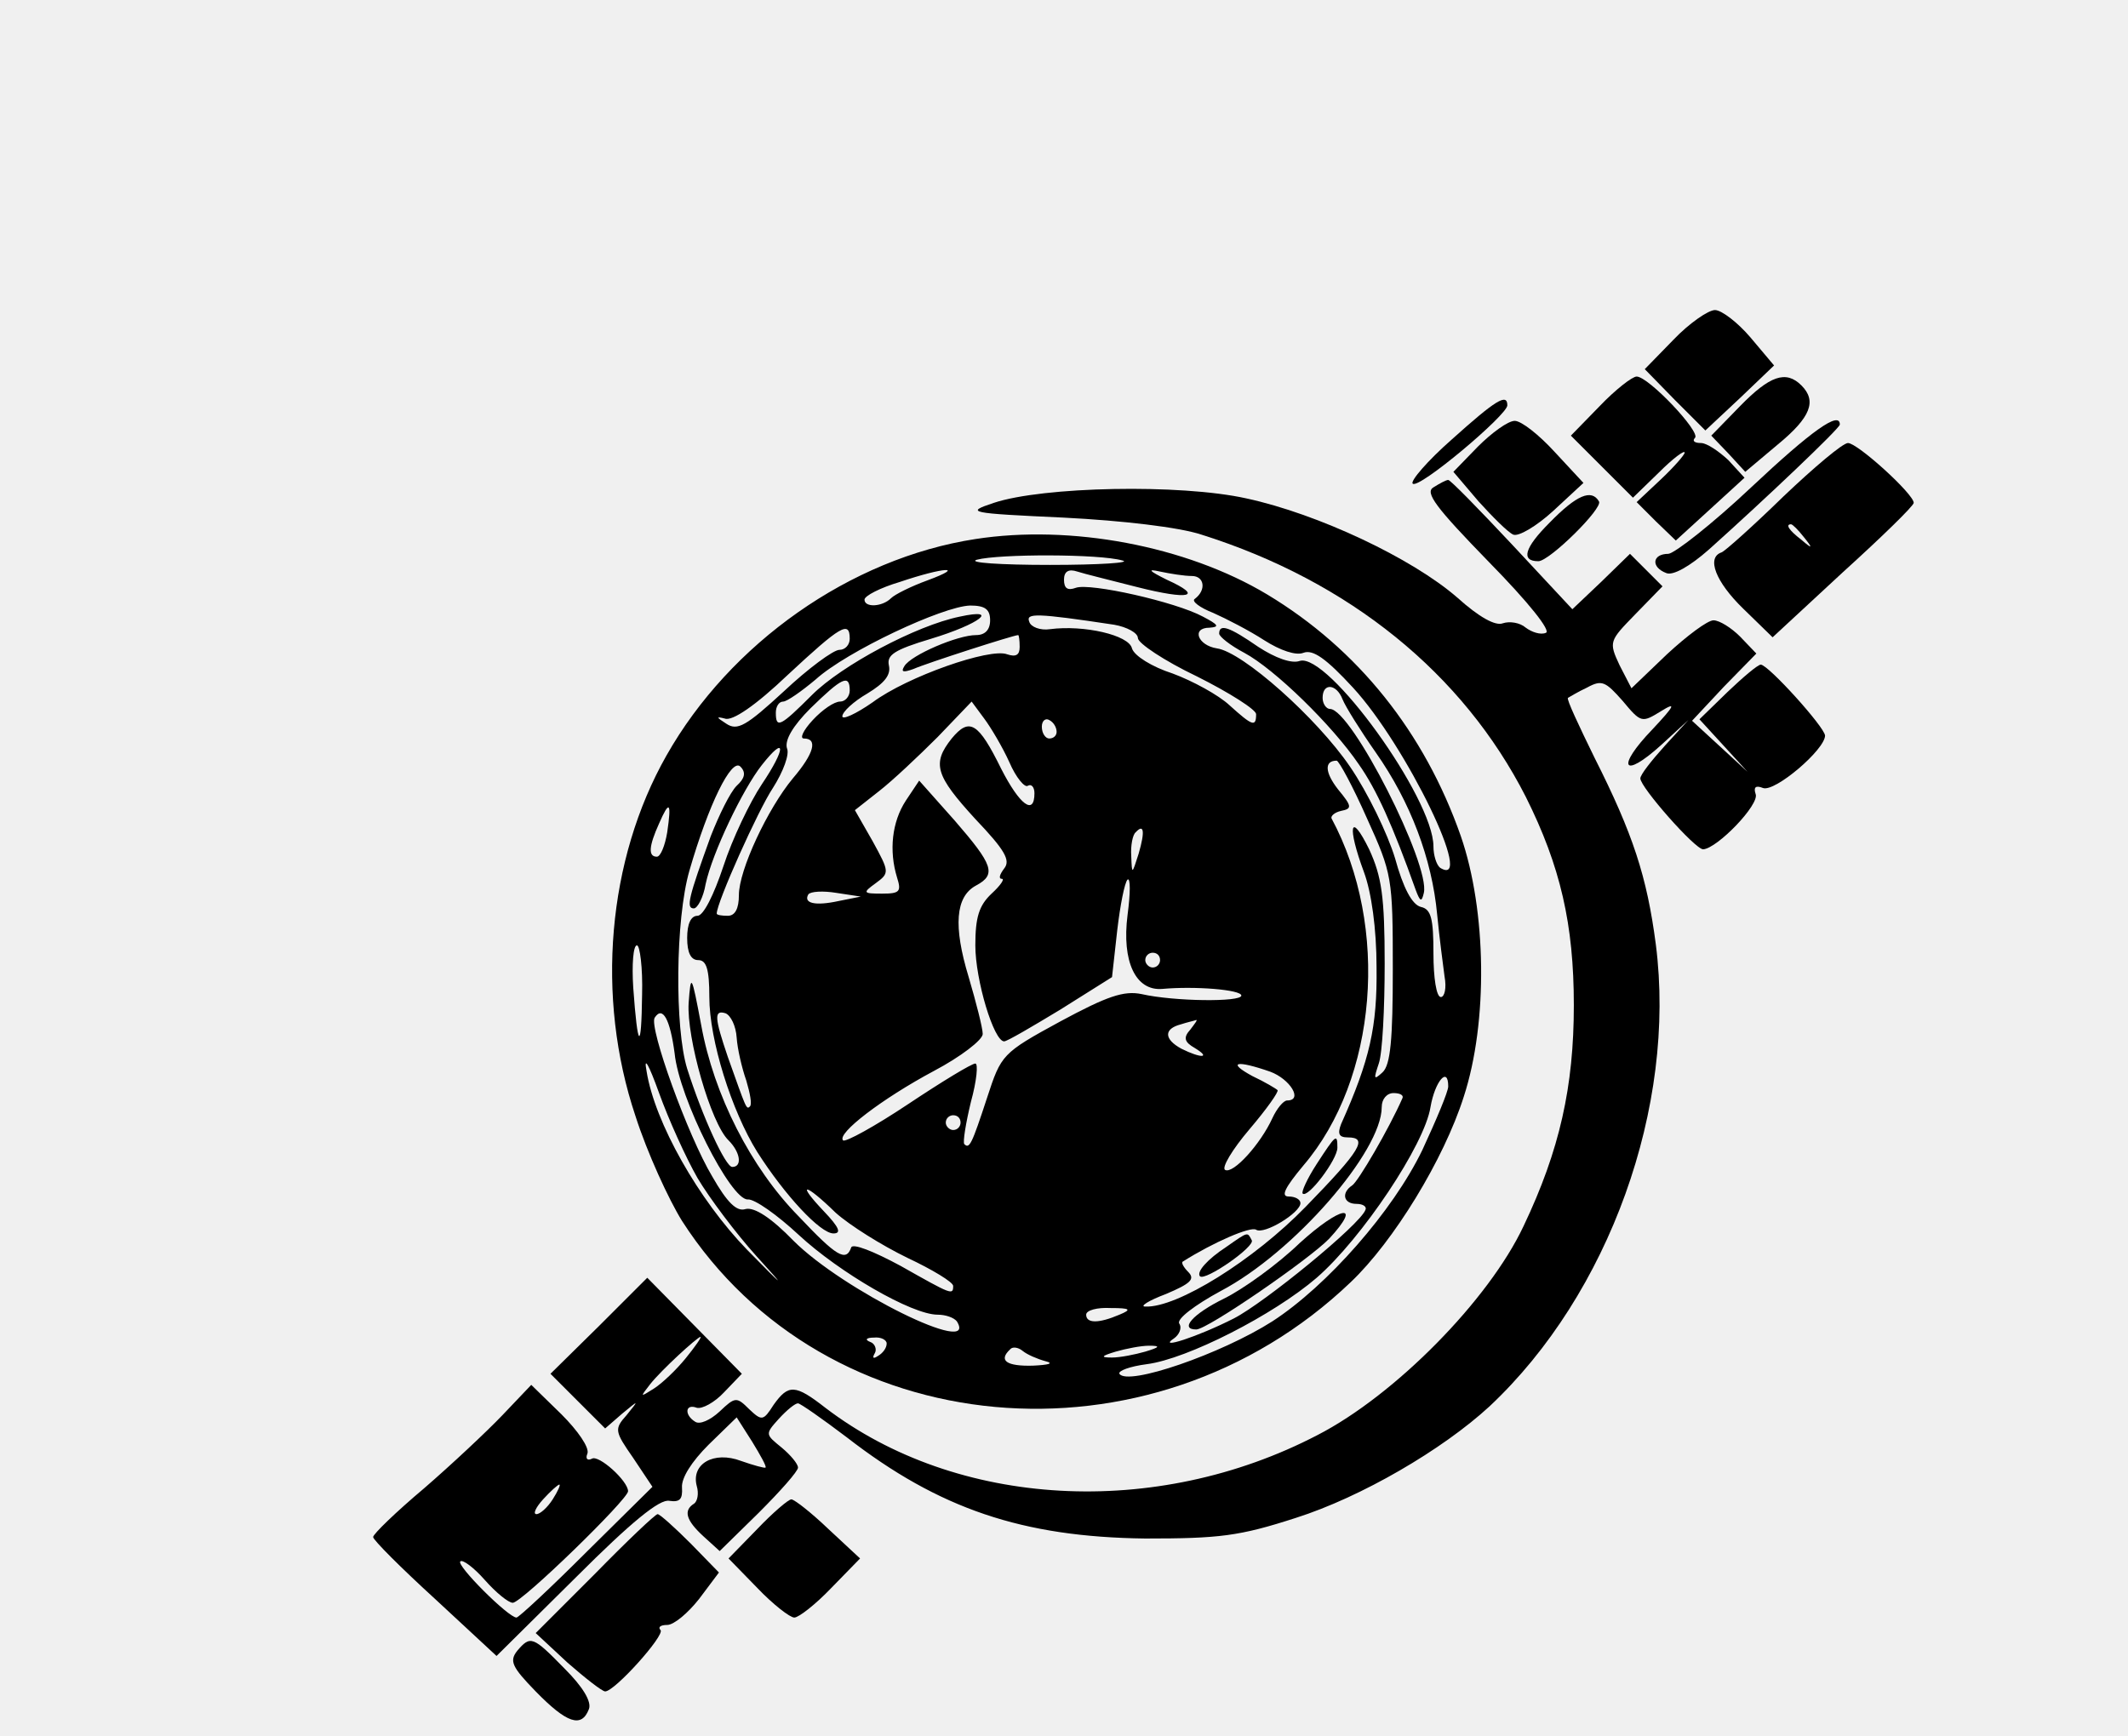
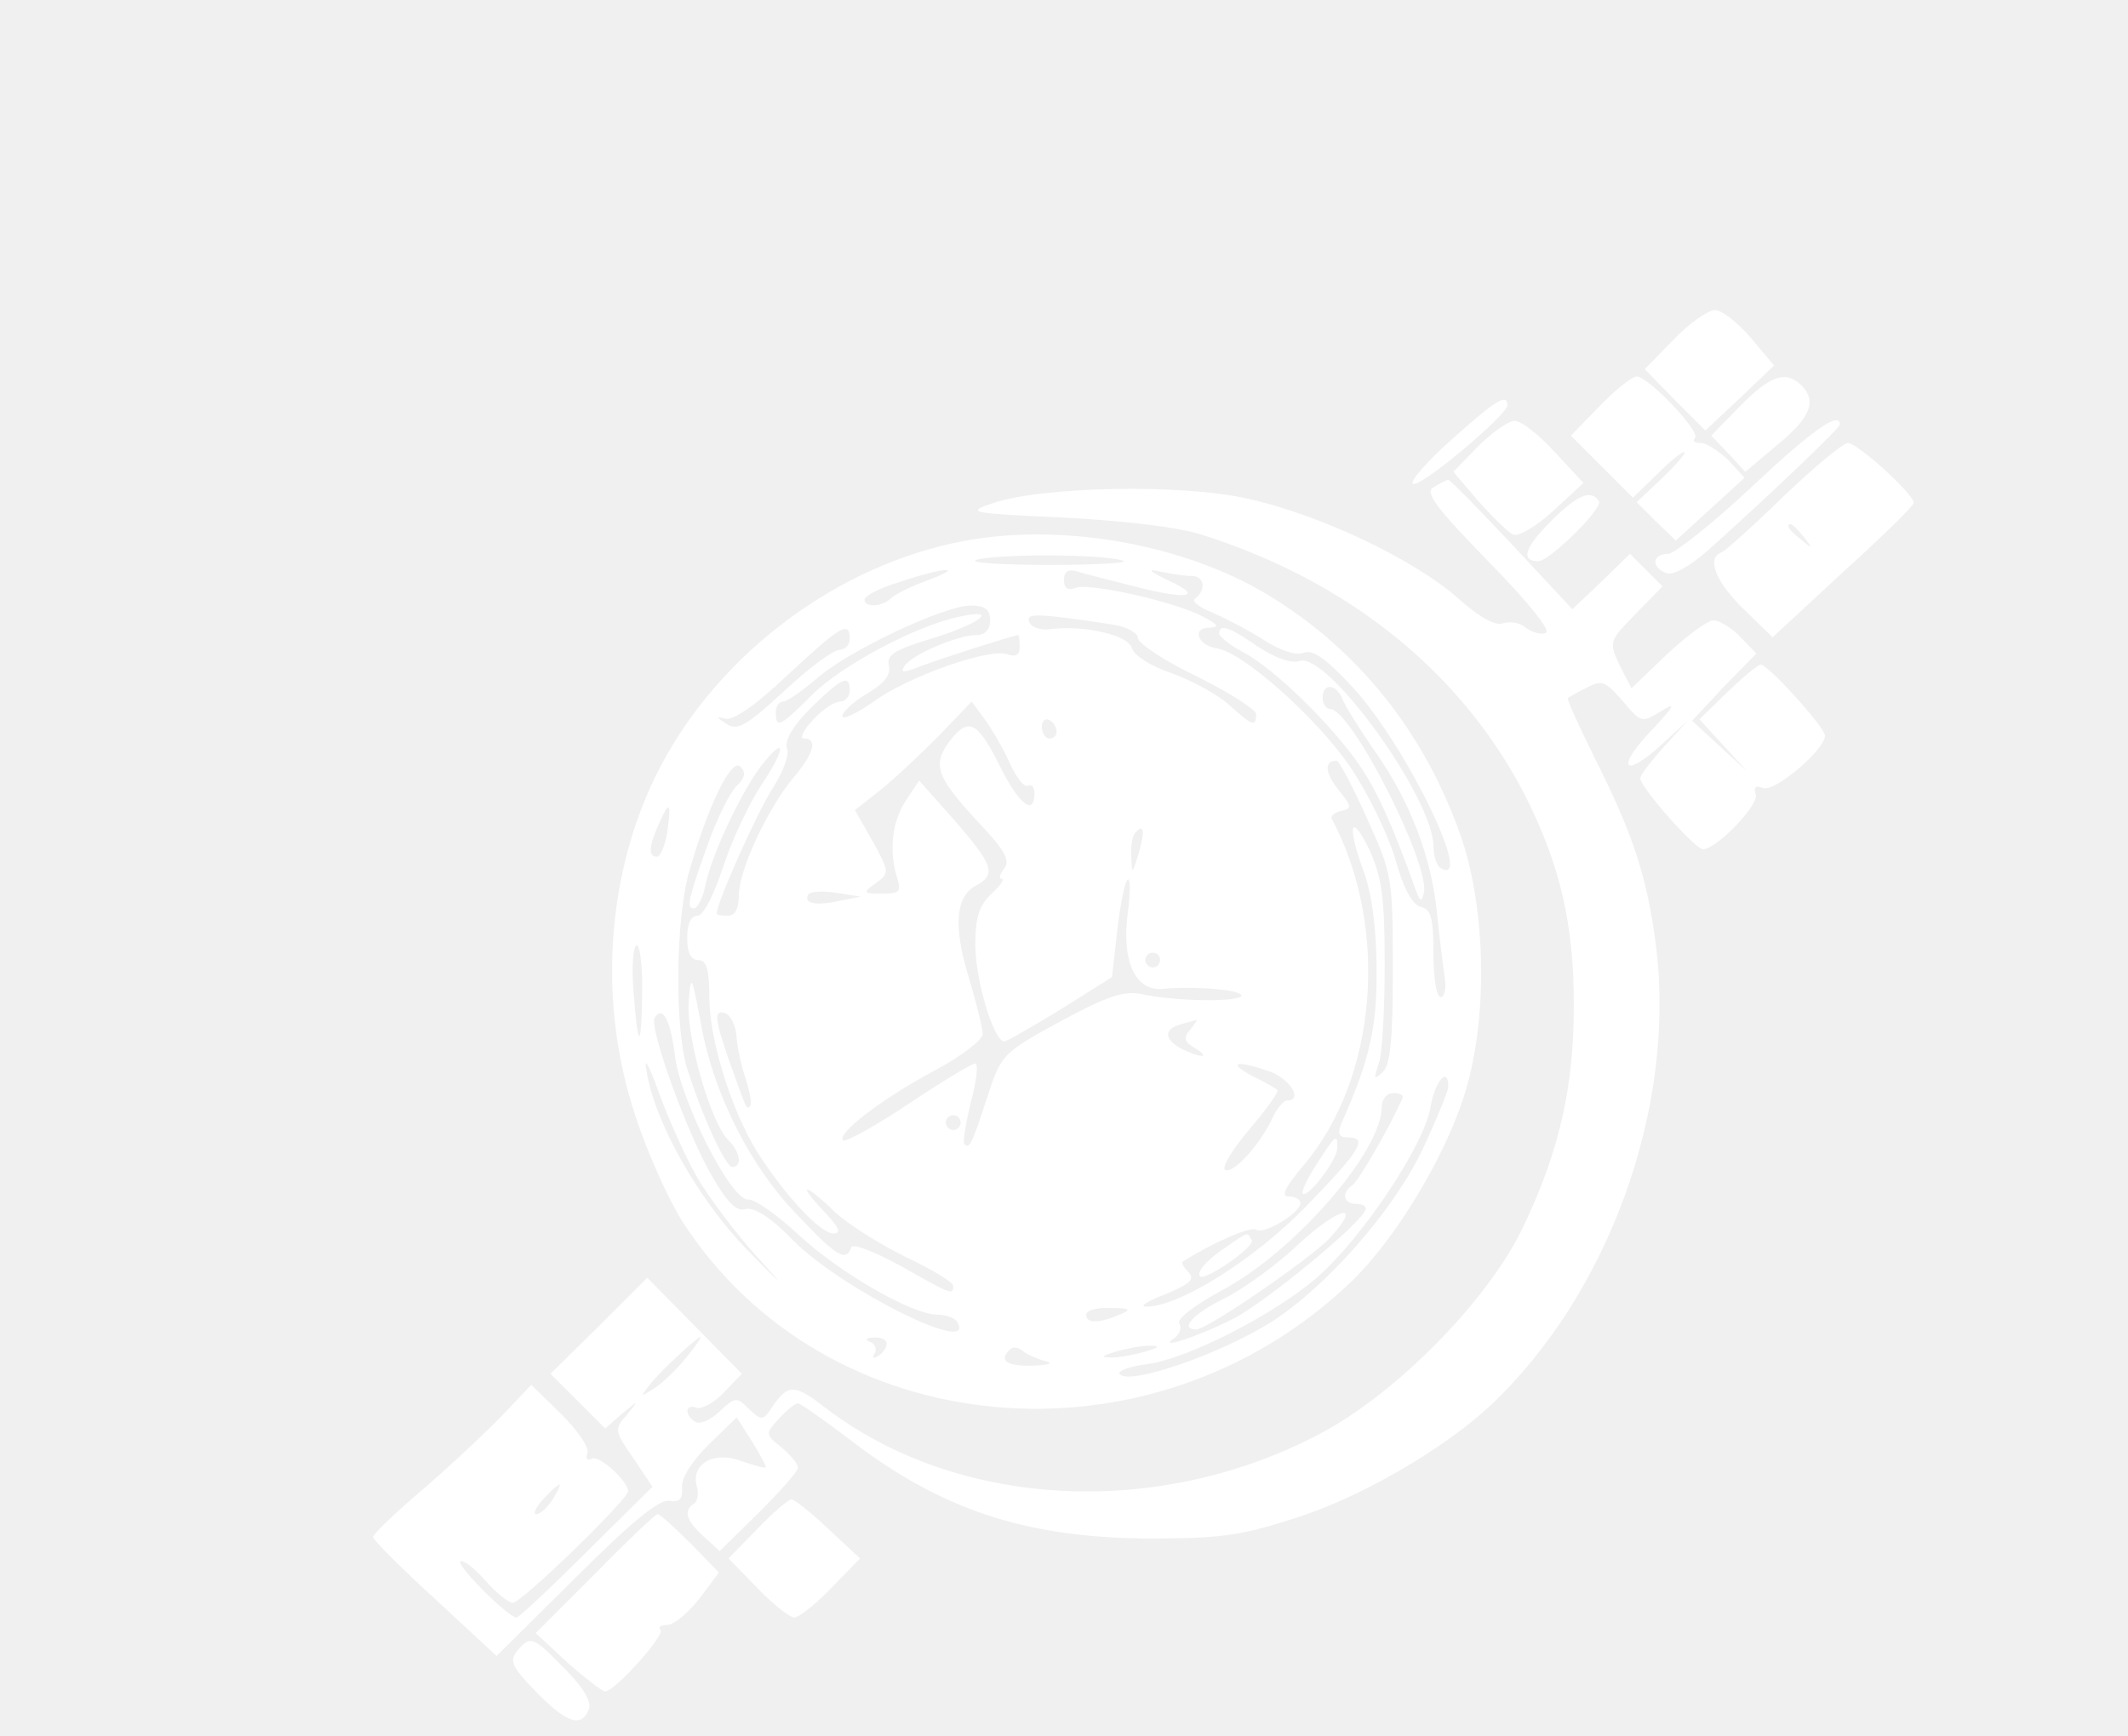
<svg xmlns="http://www.w3.org/2000/svg" version="1.0" width="38pt" height="31pt" viewBox="20 50 288 51" preserveAspectRatio="xMidYMid meet">
-   <g transform="translate(0,191) scale(0.1,-0.1)" fill="#000000" stroke="none">
+   <g transform="translate(0,191) scale(0.1,-0.1)" fill="#FFFFFF" stroke="none">
    <path d="M2465 1870 l-39 -40 41 -42 41 -41 47 44 46 44 -32 38 c-17 20 -39 37 -48 37 -9 0 -35 -18 -56 -40z" />
    <path d="M2365 1780 l-39 -40 42 -42 42 -42 35 34 c19 19 35 31 35 27 0 -3 -15 -20 -32 -36 l-33 -31 26 -26 27 -26 46 42 47 43 -22 24 c-13 12 -29 23 -37 23 -9 0 -12 3 -8 7 8 8 -63 83 -79 83 -6 0 -29 -18 -50 -40z" />
    <path d="M2555 1780 l-39 -40 23 -24 23 -25 44 37 c45 37 53 59 32 80 -21 21 -43 13 -83 -28z" />
    <path d="M2165 1735 c-33 -29 -57 -57 -53 -60 8 -8 128 93 128 106 0 17 -16 7 -75 -46z" />
    <path d="M2200 1725 l-33 -34 34 -40 c19 -21 40 -42 47 -45 7 -3 31 11 54 32 l41 38 -39 42 c-21 23 -45 42 -54 42 -9 0 -31 -16 -50 -35z" />
    <path d="M2570 1670 c-52 -49 -103 -89 -112 -90 -22 0 -24 -18 -3 -26 9 -4 32 9 58 32 77 69 177 164 177 169 0 19 -38 -8 -120 -85z" />
    <path d="M2614 1658 c-41 -40 -79 -74 -84 -76 -21 -7 -8 -40 29 -76 l40 -39 95 88 c53 48 96 90 96 94 0 12 -76 81 -89 81 -7 0 -46 -33 -87 -72z m27 -55 c13 -16 12 -17 -3 -4 -17 13 -22 21 -14 21 2 0 10 -8 17 -17z" />
    <path d="M2140 1670 c-12 -7 3 -27 75 -101 54 -55 85 -94 77 -96 -7 -3 -19 1 -27 7 -8 7 -22 9 -31 6 -10 -4 -32 8 -62 35 -61 53 -188 113 -285 134 -90 20 -276 16 -342 -6 -39 -13 -35 -14 95 -20 79 -4 156 -13 186 -23 200 -63 354 -188 439 -355 47 -94 65 -173 65 -282 0 -110 -19 -196 -68 -299 -47 -100 -174 -229 -279 -283 -219 -114 -488 -99 -666 37 -41 32 -50 32 -70 4 -14 -22 -16 -22 -33 -6 -17 17 -19 17 -40 -3 -13 -12 -27 -18 -33 -14 -15 9 -14 25 2 19 7 -2 24 7 37 21 l24 25 -64 65 -64 65 -65 -65 -66 -65 37 -37 37 -37 23 20 c23 19 23 19 6 -2 -17 -19 -16 -22 9 -58 l26 -39 -89 -88 c-49 -49 -92 -89 -95 -89 -11 0 -82 71 -76 76 3 3 18 -8 33 -25 15 -17 32 -31 38 -31 12 0 156 140 156 151 0 14 -40 50 -49 44 -6 -3 -9 0 -6 7 3 8 -13 31 -35 53 l-41 40 -39 -41 c-21 -22 -69 -67 -106 -99 -38 -32 -69 -62 -69 -66 0 -4 38 -42 84 -84 l83 -77 108 107 c74 74 113 106 126 103 14 -2 18 2 17 18 -1 13 13 35 36 58 l38 37 21 -33 c11 -18 20 -34 18 -35 -1 -1 -16 3 -33 9 -37 14 -68 -4 -60 -34 3 -10 1 -21 -4 -24 -14 -9 -11 -22 13 -44 l22 -20 53 52 c29 29 53 56 53 61 0 5 -10 17 -22 27 -22 18 -23 18 -4 39 11 12 22 21 26 21 3 0 33 -21 66 -46 125 -97 238 -135 404 -137 100 0 127 3 204 28 88 28 198 92 262 151 162 152 253 406 225 625 -12 92 -31 150 -83 253 -21 43 -38 79 -36 81 2 1 13 8 26 14 20 11 25 8 48 -18 25 -30 26 -30 52 -14 21 13 19 8 -12 -25 -49 -51 -40 -68 12 -21 l37 34 -32 -35 c-18 -20 -33 -39 -33 -44 0 -12 74 -96 85 -96 19 1 77 61 71 75 -3 9 0 12 10 8 16 -6 84 52 84 71 -1 12 -77 96 -87 96 -4 0 -24 -17 -45 -37 l-38 -37 33 -36 32 -35 -38 35 -37 34 43 46 44 45 -22 23 c-12 12 -28 22 -36 22 -8 0 -36 -21 -63 -46 l-48 -46 -16 31 c-15 32 -14 33 21 69 l37 38 -22 22 -22 22 -39 -38 -39 -37 -82 88 c-45 48 -83 87 -86 87 -3 0 -12 -5 -20 -10z m-1012 -1179 c-13 -16 -32 -34 -43 -41 -19 -12 -19 -12 -5 6 15 19 63 63 68 64 2 0 -7 -13 -20 -29z m-180 -191 c-7 -11 -17 -20 -22 -20 -5 0 -1 9 9 20 10 11 20 20 22 20 2 0 -2 -9 -9 -20z" />
    <path d="M2297 1622 c-34 -34 -39 -52 -15 -52 15 0 88 72 82 81 -10 17 -30 9 -67 -29z" />
    <path d="M1520 1600 c-169 -26 -332 -141 -418 -293 -80 -141 -96 -327 -42 -488 16 -50 45 -113 63 -142 194 -302 634 -342 905 -83 58 55 126 166 153 251 33 101 31 252 -4 353 -49 140 -139 253 -262 327 -110 66 -266 95 -395 75z m199 -29 c13 -3 -31 -6 -98 -6 -67 0 -112 3 -99 7 30 8 166 8 197 -1z m-264 -27 c-22 -8 -44 -19 -49 -24 -12 -12 -36 -13 -36 -2 0 5 21 16 48 24 59 20 91 22 37 2z m284 -9 c71 -18 91 -13 40 10 -24 12 -27 15 -9 11 14 -3 33 -6 43 -6 17 0 20 -19 4 -31 -5 -3 7 -12 25 -19 18 -8 49 -24 69 -37 22 -14 43 -21 53 -17 13 5 31 -8 67 -47 72 -78 167 -274 118 -244 -5 4 -9 17 -9 29 0 65 -143 263 -181 251 -11 -4 -33 4 -56 19 -39 27 -53 32 -53 18 0 -4 15 -16 34 -26 41 -22 119 -98 155 -151 24 -34 46 -83 77 -170 6 -16 8 -17 11 -4 9 38 -98 249 -127 249 -5 0 -10 7 -10 15 0 21 19 19 27 -2 4 -10 24 -42 45 -72 47 -67 76 -144 83 -219 3 -31 8 -69 10 -84 3 -16 0 -28 -5 -28 -6 0 -10 26 -10 59 0 47 -3 60 -17 63 -12 3 -24 26 -35 66 -10 33 -37 89 -61 124 -45 66 -145 155 -180 160 -26 4 -35 28 -10 28 14 1 12 4 -9 15 -37 20 -153 46 -172 39 -11 -4 -16 -1 -16 11 0 11 6 15 18 11 9 -3 46 -12 81 -21z m-199 -45 c0 -13 -7 -20 -19 -20 -25 0 -88 -27 -97 -42 -5 -8 -2 -9 12 -4 18 8 136 46 142 46 1 0 2 -7 2 -16 0 -11 -5 -14 -17 -10 -23 9 -135 -30 -182 -65 -23 -16 -41 -24 -41 -19 0 6 15 20 34 31 23 14 32 25 29 38 -3 14 7 21 57 36 66 20 94 42 39 30 -59 -12 -160 -66 -200 -106 -43 -43 -49 -46 -49 -24 0 8 4 15 10 15 5 0 25 14 44 30 42 38 172 99 209 100 20 0 27 -5 27 -20z m168 -6 c17 -3 32 -11 32 -18 0 -7 36 -31 80 -52 44 -22 80 -45 80 -51 0 -18 -5 -16 -36 12 -15 14 -50 33 -77 43 -28 9 -52 24 -55 34 -4 18 -65 32 -111 26 -13 -2 -26 3 -28 10 -5 12 9 12 115 -4z m-358 -19 c0 -8 -6 -15 -14 -15 -8 0 -42 -25 -75 -56 -51 -47 -63 -54 -78 -44 -14 9 -14 10 -2 7 10 -4 42 18 85 59 72 67 84 74 84 49z m0 -70 c0 -8 -6 -15 -13 -15 -8 0 -24 -11 -37 -25 -13 -14 -18 -25 -12 -25 19 0 14 -20 -15 -54 -34 -41 -73 -124 -73 -158 0 -18 -5 -28 -15 -28 -8 0 -15 1 -15 3 0 15 56 140 76 170 14 22 23 46 19 54 -3 11 8 30 32 54 42 41 53 47 53 24z m216 -97 c9 -21 21 -35 25 -32 5 3 9 -2 9 -10 0 -31 -20 -16 -45 33 -31 63 -43 70 -67 41 -27 -34 -22 -50 32 -109 40 -42 48 -56 39 -67 -6 -8 -8 -14 -3 -14 4 0 -2 -9 -14 -20 -17 -16 -22 -32 -22 -70 0 -47 25 -130 39 -130 4 0 38 20 76 43 l70 44 7 63 c4 34 10 65 14 69 4 3 4 -18 0 -48 -8 -63 11 -103 47 -100 44 4 107 -1 107 -9 0 -9 -91 -8 -135 2 -24 5 -47 -3 -110 -37 -79 -43 -80 -45 -99 -103 -21 -64 -24 -70 -31 -63 -2 3 2 28 9 57 8 29 10 52 6 52 -5 0 -46 -25 -91 -55 -45 -30 -85 -52 -88 -49 -9 9 52 56 123 94 36 19 66 42 66 50 0 8 -9 43 -19 77 -21 69 -18 109 10 124 28 15 23 28 -29 88 l-48 54 -18 -27 c-19 -29 -23 -68 -12 -104 6 -19 4 -22 -20 -22 -26 0 -27 1 -9 14 19 14 19 15 -4 57 l-24 42 33 26 c18 14 53 47 79 73 l46 48 17 -23 c9 -12 25 -39 34 -59z m64 41 c0 -5 -4 -9 -10 -9 -5 0 -10 7 -10 16 0 8 5 12 10 9 6 -3 10 -10 10 -16z m-399 -71 c-16 -24 -40 -74 -52 -111 -13 -39 -27 -67 -35 -67 -9 0 -14 -11 -14 -30 0 -20 5 -30 15 -30 11 0 15 -12 15 -50 0 -58 30 -154 65 -210 37 -58 85 -110 103 -110 11 0 8 8 -13 30 -38 40 -26 39 16 -2 19 -17 62 -44 97 -61 34 -16 62 -33 62 -38 0 -13 -2 -12 -71 27 -37 20 -65 31 -67 25 -7 -20 -20 -12 -71 42 -65 66 -115 165 -132 259 -13 69 -14 71 -17 30 -3 -47 30 -163 54 -186 16 -16 19 -36 5 -36 -9 0 -40 67 -61 133 -17 55 -16 202 3 268 26 90 57 153 69 141 8 -8 6 -16 -5 -26 -9 -9 -24 -40 -35 -68 -30 -83 -34 -98 -23 -98 5 0 13 15 16 33 9 42 50 128 76 161 33 42 33 23 0 -26z m819 -46 c34 -75 35 -80 35 -204 0 -95 -3 -130 -14 -140 -12 -11 -12 -9 -5 12 5 14 8 75 8 135 0 91 -4 118 -21 155 -26 53 -30 31 -7 -31 10 -27 17 -76 17 -129 1 -80 -9 -125 -48 -212 -5 -13 -3 -18 9 -18 28 0 18 -17 -57 -94 -70 -72 -174 -137 -217 -135 -8 0 4 8 28 17 33 14 40 20 30 30 -6 6 -10 13 -7 14 41 26 92 48 99 43 11 -7 60 23 60 36 0 5 -7 9 -16 9 -11 0 -5 12 20 42 100 117 117 323 38 470 -1 3 4 8 13 10 15 3 15 6 -4 29 -18 23 -19 39 -2 39 3 0 22 -35 41 -78z m-947 -19 c-3 -18 -9 -33 -14 -33 -12 0 -11 14 3 45 14 32 17 29 11 -12z m638 -29 c-9 -28 -9 -29 -10 -3 -1 14 2 29 6 32 11 12 13 2 4 -29z m-406 -64 c-32 -7 -48 -3 -41 9 3 4 20 5 38 2 l33 -5 -30 -6z m-266 -127 c-1 -78 -6 -74 -12 10 -2 31 0 57 5 57 4 0 8 -30 7 -67z m701 47 c0 -5 -4 -10 -10 -10 -5 0 -10 5 -10 10 0 6 5 10 10 10 6 0 10 -4 10 -10z m-657 -126 c6 -61 76 -199 99 -198 9 1 40 -21 69 -48 55 -51 153 -108 188 -108 11 0 22 -4 26 -9 30 -49 -154 42 -221 109 -30 31 -53 46 -65 43 -12 -4 -25 9 -45 44 -33 55 -86 202 -78 215 11 17 21 -3 27 -48z m84 21 c1 -15 7 -41 13 -58 5 -17 8 -32 5 -35 -5 -5 -5 -3 -30 67 -18 53 -19 64 -3 59 7 -3 14 -17 15 -33z m614 11 c-10 -11 -8 -17 6 -25 23 -14 8 -14 -18 -1 -24 13 -24 27 -1 33 9 3 19 5 21 6 2 0 -2 -5 -8 -13z m-667 -201 c16 -27 52 -75 80 -106 41 -45 39 -44 -13 9 -65 67 -125 172 -136 242 -4 21 3 9 17 -30 13 -36 36 -87 52 -115z m775 144 c27 -10 45 -39 23 -39 -5 0 -14 -11 -20 -24 -16 -35 -53 -76 -64 -70 -5 3 10 28 33 55 23 27 40 51 38 53 -2 2 -17 11 -34 19 -35 19 -22 22 24 6z m241 -20 c0 -7 -16 -45 -35 -86 -40 -83 -129 -184 -203 -232 -69 -44 -196 -88 -207 -71 -2 4 14 10 37 13 55 7 172 67 230 117 61 53 146 180 154 231 6 35 24 56 24 28z m-62 -16 c-18 -41 -60 -113 -68 -118 -15 -10 -12 -25 6 -25 9 0 14 -4 12 -8 -7 -20 -137 -126 -178 -147 -49 -25 -105 -43 -81 -27 7 5 11 14 7 20 -4 6 21 25 56 44 99 52 218 189 218 249 0 11 7 19 16 19 9 0 14 -3 12 -7z m-598 -33 c0 -5 -4 -10 -10 -10 -5 0 -10 5 -10 10 0 6 5 10 10 10 6 0 10 -4 10 -10z m215 -260 c-28 -12 -45 -12 -45 0 0 6 15 10 33 9 27 0 29 -2 12 -9z m-315 -39 c0 -6 -5 -13 -12 -17 -6 -4 -8 -3 -4 4 3 5 0 13 -6 15 -8 3 -6 6 5 6 9 1 17 -3 17 -8z m215 -24 c12 -3 4 -5 -17 -6 -36 -1 -47 7 -31 22 3 4 11 3 17 -2 6 -5 20 -11 31 -14z m135 13 c-14 -4 -34 -8 -45 -8 -16 0 -15 2 5 8 14 4 34 8 45 8 16 0 15 -2 -5 -8z" />
    <path d="M1982 754 c-13 -20 -21 -38 -19 -40 7 -7 47 46 47 62 0 20 -2 18 -28 -22z" />
    <path d="M1860 642 c-26 -17 -41 -34 -36 -40 7 -7 76 41 70 49 -6 11 -4 12 -34 -9z" />
    <path d="M1959 647 c-30 -29 -76 -62 -102 -75 -43 -21 -61 -42 -38 -42 15 0 153 95 180 123 46 50 15 44 -40 -6z" />
    <path d="M1225 260 l-39 -40 39 -40 c21 -22 44 -40 50 -40 6 0 29 18 50 40 l39 40 -43 40 c-23 22 -46 40 -50 40 -4 0 -25 -18 -46 -40z" />
    <path d="M1005 199 l-80 -80 43 -40 c24 -21 47 -39 51 -39 13 0 81 76 75 83 -4 4 0 7 9 7 9 0 28 16 43 35 l27 36 -38 39 c-22 22 -42 40 -45 40 -3 0 -41 -36 -85 -81z" />
    <path d="M900 95 c-11 -14 -7 -22 25 -55 42 -43 62 -50 72 -24 4 10 -8 30 -33 55 -43 44 -46 45 -64 24z" />
  </g>
</svg>
